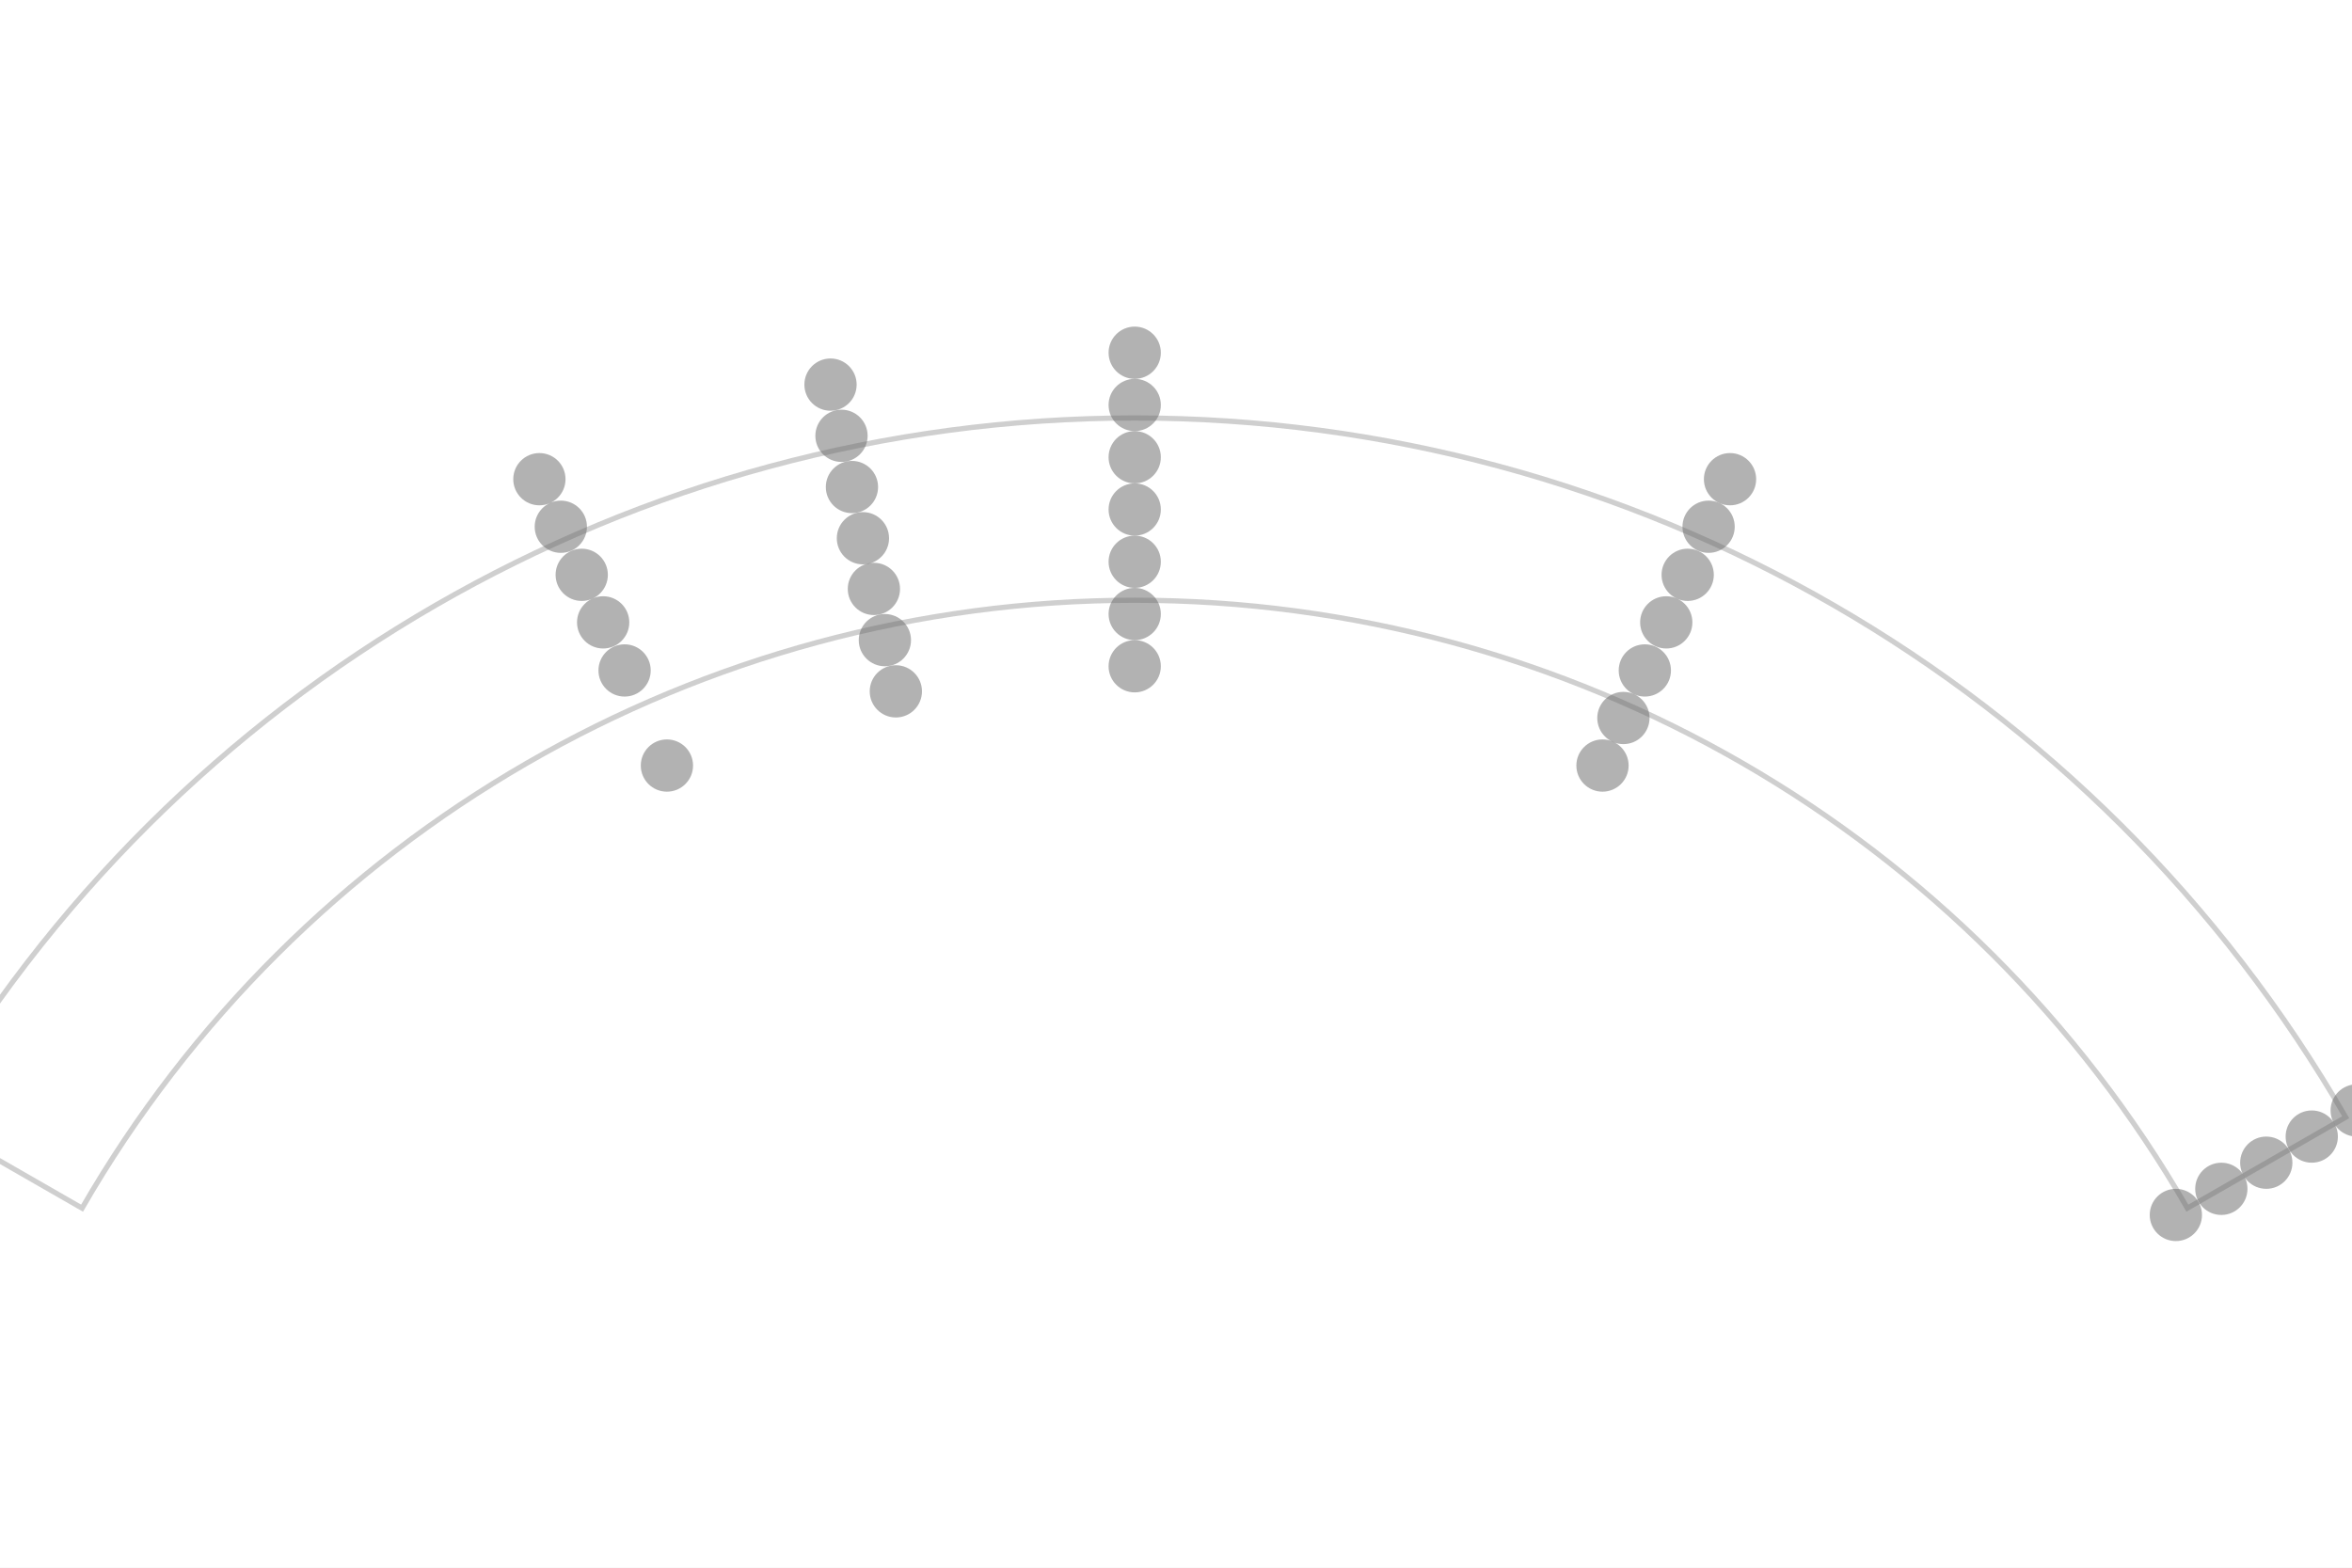
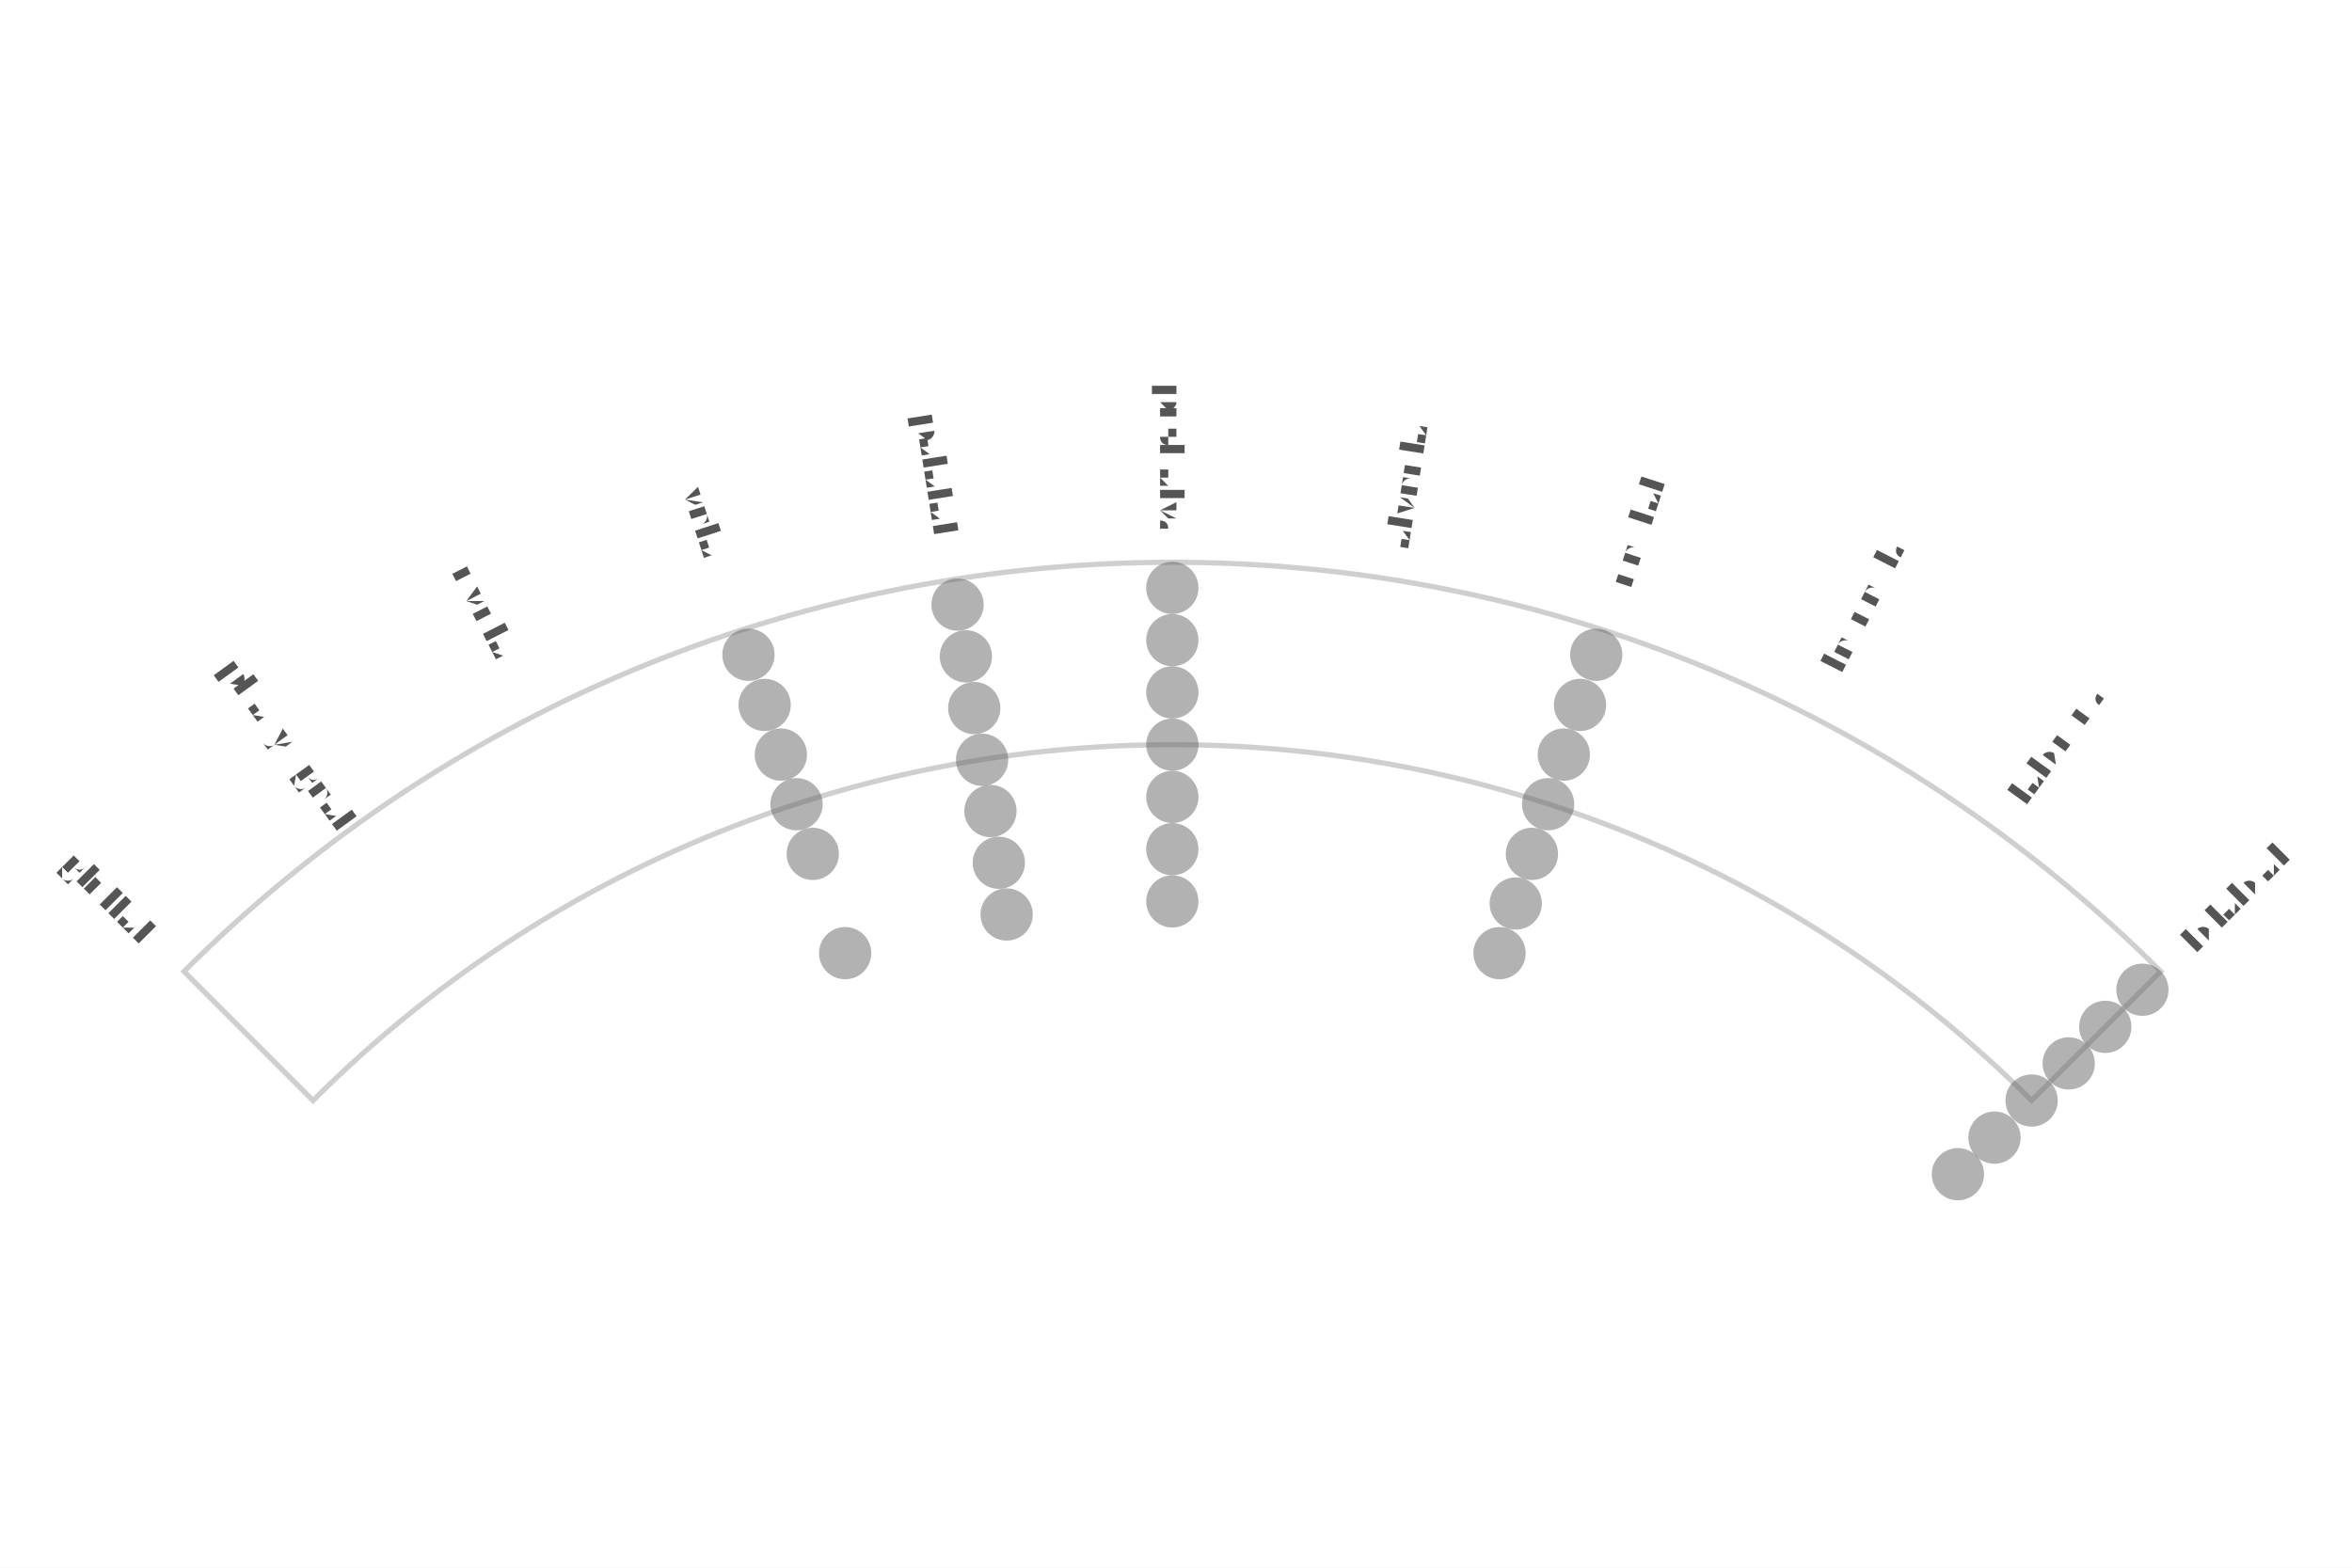
- <svg xmlns="http://www.w3.org/2000/svg" width="4.5in" height="3in" viewBox="-2.171 -3.475 4.5 3">
-   <rect x="-2.171" y="-3.475" width="4.5" height="3" fill="#ffffff" />
-   <path d="M -2.014 -1.163 A 2.325 2.325 0 0 1 2.014 -1.163 L 2.317 -1.337 A 2.675 2.675 0 0 0 -2.317 -1.337 Z" fill="none" stroke="#bbbbbb" stroke-width="0.01" stroke-linejoin="miter" stroke-linecap="butt" opacity="0.7" />
-   <circle cx="-1.139" cy="-2.558" r="0.05" fill="#666666" stroke="none" opacity="0.5" />
-   <circle cx="-0.582" cy="-2.739" r="0.05" fill="#666666" stroke="none" opacity="0.5" />
-   <circle cx="-0" cy="-2.8" r="0.05" fill="#666666" stroke="none" opacity="0.5" />
-   <circle cx="1.139" cy="-2.558" r="0.05" fill="#666666" stroke="none" opacity="0.5" />
-   <circle cx="2.425" cy="-1.4" r="0.05" fill="#666666" stroke="none" opacity="0.5" />
-   <circle cx="-1.098" cy="-2.467" r="0.05" fill="#666666" stroke="none" opacity="0.5" />
-   <circle cx="-0.561" cy="-2.641" r="0.05" fill="#666666" stroke="none" opacity="0.5" />
-   <circle cx="-0" cy="-2.7" r="0.05" fill="#666666" stroke="none" opacity="0.5" />
-   <circle cx="1.098" cy="-2.467" r="0.05" fill="#666666" stroke="none" opacity="0.5" />
-   <circle cx="2.338" cy="-1.35" r="0.05" fill="#666666" stroke="none" opacity="0.5" />
-   <circle cx="-1.058" cy="-2.375" r="0.05" fill="#666666" stroke="none" opacity="0.5" />
-   <circle cx="-0.541" cy="-2.543" r="0.05" fill="#666666" stroke="none" opacity="0.5" />
-   <circle cx="-0" cy="-2.6" r="0.05" fill="#666666" stroke="none" opacity="0.5" />
-   <circle cx="1.058" cy="-2.375" r="0.05" fill="#666666" stroke="none" opacity="0.5" />
-   <circle cx="2.252" cy="-1.3" r="0.05" fill="#666666" stroke="none" opacity="0.5" />
-   <circle cx="-1.017" cy="-2.284" r="0.05" fill="#666666" stroke="none" opacity="0.5" />
-   <circle cx="-0.52" cy="-2.445" r="0.05" fill="#666666" stroke="none" opacity="0.5" />
-   <circle cx="-0" cy="-2.5" r="0.05" fill="#666666" stroke="none" opacity="0.5" />
-   <circle cx="1.017" cy="-2.284" r="0.05" fill="#666666" stroke="none" opacity="0.5" />
-   <circle cx="2.165" cy="-1.25" r="0.05" fill="#666666" stroke="none" opacity="0.5" />
-   <circle cx="-0.976" cy="-2.192" r="0.05" fill="#666666" stroke="none" opacity="0.5" />
-   <circle cx="-0.499" cy="-2.348" r="0.05" fill="#666666" stroke="none" opacity="0.5" />
-   <circle cx="-0" cy="-2.4" r="0.05" fill="#666666" stroke="none" opacity="0.5" />
-   <circle cx="0.976" cy="-2.192" r="0.05" fill="#666666" stroke="none" opacity="0.5" />
-   <circle cx="2.079" cy="-1.2" r="0.05" fill="#666666" stroke="none" opacity="0.5" />
-   <circle cx="-0.478" cy="-2.25" r="0.05" fill="#666666" stroke="none" opacity="0.5" />
-   <circle cx="-0" cy="-2.3" r="0.05" fill="#666666" stroke="none" opacity="0.5" />
-   <circle cx="0.935" cy="-2.101" r="0.05" fill="#666666" stroke="none" opacity="0.5" />
-   <circle cx="1.992" cy="-1.15" r="0.05" fill="#666666" stroke="none" opacity="0.5" />
-   <circle cx="-0.895" cy="-2.01" r="0.05" fill="#666666" stroke="none" opacity="0.5" />
-   <circle cx="-0.457" cy="-2.152" r="0.05" fill="#666666" stroke="none" opacity="0.5" />
-   <circle cx="-0" cy="-2.2" r="0.05" fill="#666666" stroke="none" opacity="0.5" />
-   <circle cx="0.895" cy="-2.01" r="0.05" fill="#666666" stroke="none" opacity="0.5" />
+ <svg xmlns="http://www.w3.org/2000/svg" width="4.5in" height="3in" viewBox="-2.243 -3.75 4.5 3">
+   <rect x="-2.243" y="-3.75" width="4.5" height="3" fill="#ffffff" />
+   <path d="M -1.644 -1.644 A 2.325 2.325 0 0 1 1.644 -1.644 L 1.891 -1.891 A 2.675 2.675 0 0 0 -1.891 -1.891 Z" fill="none" stroke="#bbbbbb" stroke-width="0.01" stroke-linejoin="miter" stroke-linecap="butt" opacity="0.7" />
+   <circle cx="-0.811" cy="-2.497" r="0.05" fill="#666666" stroke="none" opacity="0.5" />
+   <circle cx="-0.411" cy="-2.593" r="0.05" fill="#666666" stroke="none" opacity="0.5" />
+   <circle cx="-0" cy="-2.625" r="0.05" fill="#666666" stroke="none" opacity="0.5" />
+   <circle cx="0.811" cy="-2.497" r="0.05" fill="#666666" stroke="none" opacity="0.5" />
+   <circle cx="1.856" cy="-1.856" r="0.05" fill="#666666" stroke="none" opacity="0.5" />
+   <circle cx="-0.78" cy="-2.401" r="0.05" fill="#666666" stroke="none" opacity="0.5" />
+   <circle cx="-0.395" cy="-2.494" r="0.05" fill="#666666" stroke="none" opacity="0.5" />
+   <circle cx="-0" cy="-2.525" r="0.05" fill="#666666" stroke="none" opacity="0.5" />
+   <circle cx="0.78" cy="-2.401" r="0.05" fill="#666666" stroke="none" opacity="0.5" />
+   <circle cx="1.785" cy="-1.785" r="0.05" fill="#666666" stroke="none" opacity="0.5" />
+   <circle cx="-0.749" cy="-2.306" r="0.05" fill="#666666" stroke="none" opacity="0.5" />
+   <circle cx="-0.379" cy="-2.395" r="0.05" fill="#666666" stroke="none" opacity="0.5" />
+   <circle cx="-0" cy="-2.425" r="0.05" fill="#666666" stroke="none" opacity="0.5" />
+   <circle cx="0.749" cy="-2.306" r="0.05" fill="#666666" stroke="none" opacity="0.5" />
+   <circle cx="1.715" cy="-1.715" r="0.05" fill="#666666" stroke="none" opacity="0.5" />
+   <circle cx="-0.719" cy="-2.211" r="0.05" fill="#666666" stroke="none" opacity="0.5" />
+   <circle cx="-0.364" cy="-2.296" r="0.05" fill="#666666" stroke="none" opacity="0.5" />
+   <circle cx="-0" cy="-2.325" r="0.05" fill="#666666" stroke="none" opacity="0.5" />
+   <circle cx="0.719" cy="-2.211" r="0.05" fill="#666666" stroke="none" opacity="0.5" />
+   <circle cx="1.644" cy="-1.644" r="0.05" fill="#666666" stroke="none" opacity="0.5" />
+   <circle cx="-0.688" cy="-2.116" r="0.05" fill="#666666" stroke="none" opacity="0.5" />
+   <circle cx="-0.348" cy="-2.198" r="0.05" fill="#666666" stroke="none" opacity="0.5" />
+   <circle cx="-0" cy="-2.225" r="0.05" fill="#666666" stroke="none" opacity="0.5" />
+   <circle cx="0.688" cy="-2.116" r="0.05" fill="#666666" stroke="none" opacity="0.5" />
+   <circle cx="1.573" cy="-1.573" r="0.05" fill="#666666" stroke="none" opacity="0.5" />
+   <circle cx="-0.332" cy="-2.099" r="0.05" fill="#666666" stroke="none" opacity="0.5" />
+   <circle cx="-0" cy="-2.125" r="0.05" fill="#666666" stroke="none" opacity="0.5" />
+   <circle cx="0.657" cy="-2.021" r="0.05" fill="#666666" stroke="none" opacity="0.5" />
+   <circle cx="1.503" cy="-1.503" r="0.05" fill="#666666" stroke="none" opacity="0.5" />
+   <circle cx="-0.626" cy="-1.926" r="0.05" fill="#666666" stroke="none" opacity="0.5" />
+   <circle cx="-0.317" cy="-2" r="0.05" fill="#666666" stroke="none" opacity="0.5" />
+   <circle cx="-0" cy="-2.025" r="0.05" fill="#666666" stroke="none" opacity="0.5" />
+   <circle cx="0.626" cy="-1.926" r="0.05" fill="#666666" stroke="none" opacity="0.5" />
+   <text transform="translate(-2.0329 -2.0329) rotate(45)" text-anchor="middle" dominant-baseline="middle" font-size="0.07" fill="#555555" font-family="'Gentium Book Plus', Charter, 'Charis SIL', Georgia, serif">glottal</text>
+   <text transform="translate(-1.6899 -2.3259) rotate(54)" text-anchor="middle" dominant-baseline="middle" font-size="0.07" fill="#555555" font-family="'Gentium Book Plus', Charter, 'Charis SIL', Georgia, serif">pharyngeal</text>
+   <text transform="translate(-1.3052 -2.5616) rotate(63)" text-anchor="middle" dominant-baseline="middle" font-size="0.07" fill="#555555" font-family="'Gentium Book Plus', Charter, 'Charis SIL', Georgia, serif">uvular</text>
+   <text transform="translate(-0.8884 -2.7343) rotate(72)" text-anchor="middle" dominant-baseline="middle" font-size="0.07" fill="#555555" font-family="'Gentium Book Plus', Charter, 'Charis SIL', Georgia, serif">velar</text>
+   <text transform="translate(-0.4497 -2.8396) rotate(81)" text-anchor="middle" dominant-baseline="middle" font-size="0.07" fill="#555555" font-family="'Gentium Book Plus', Charter, 'Charis SIL', Georgia, serif">palatal</text>
+   <text transform="translate(-0 -2.875) rotate(90)" text-anchor="middle" dominant-baseline="middle" font-size="0.07" fill="#555555" font-family="'Gentium Book Plus', Charter, 'Charis SIL', Georgia, serif">post-alv.</text>
+   <text transform="translate(0.4497 -2.8396) rotate(-81)" text-anchor="middle" dominant-baseline="middle" font-size="0.07" fill="#555555" font-family="'Gentium Book Plus', Charter, 'Charis SIL', Georgia, serif">alveolar</text>
+   <text transform="translate(0.8884 -2.7343) rotate(-72)" text-anchor="middle" dominant-baseline="middle" font-size="0.07" fill="#555555" font-family="'Gentium Book Plus', Charter, 'Charis SIL', Georgia, serif">dental</text>
+   <text transform="translate(1.3052 -2.5616) rotate(-63)" text-anchor="middle" dominant-baseline="middle" font-size="0.07" fill="#555555" font-family="'Gentium Book Plus', Charter, 'Charis SIL', Georgia, serif">interdent.</text>
+   <text transform="translate(1.6899 -2.3259) rotate(-54)" text-anchor="middle" dominant-baseline="middle" font-size="0.07" fill="#555555" font-family="'Gentium Book Plus', Charter, 'Charis SIL', Georgia, serif">labio-d.</text>
+   <text transform="translate(2.0329 -2.0329) rotate(-45)" text-anchor="middle" dominant-baseline="middle" font-size="0.07" fill="#555555" font-family="'Gentium Book Plus', Charter, 'Charis SIL', Georgia, serif">bilabial</text>
</svg>
